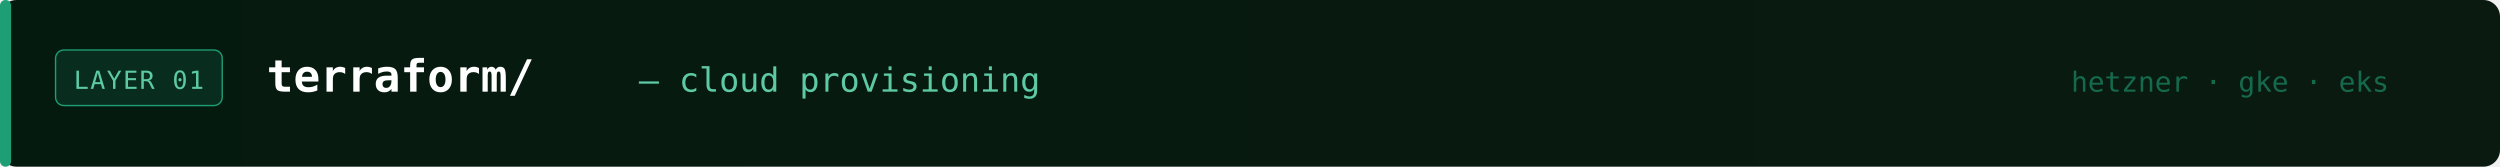
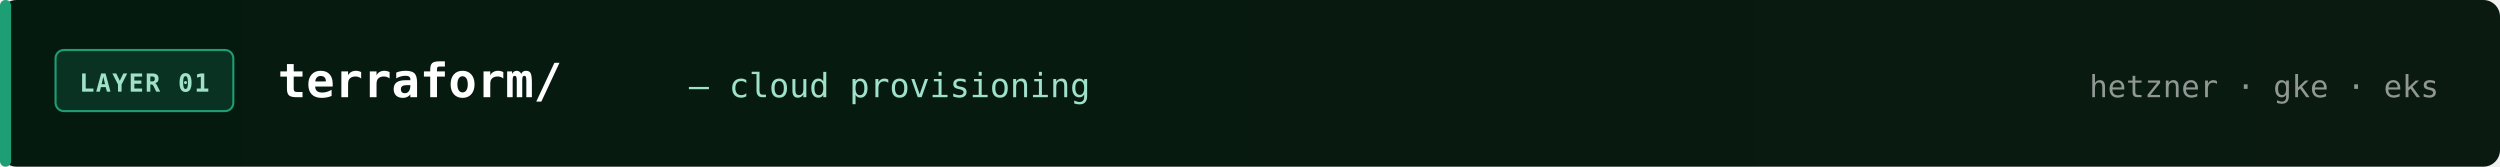
<svg xmlns="http://www.w3.org/2000/svg" width="900" height="60" viewBox="0 0 900 60">
  <defs>
    <linearGradient id="bg1" x1="0%" y1="0%" x2="100%" y2="0%">
      <stop offset="0%" style="stop-color:#051a0f" />
      <stop offset="100%" style="stop-color:#0a1a10" />
    </linearGradient>
  </defs>
  <rect width="900" height="60" fill="url(#bg1)" rx="6" />
  <rect x="0" y="0" width="4" height="60" fill="#1D9E75" rx="2" />
-   <rect x="20" y="18" width="60" height="20" rx="3" fill="#1D9E7525" stroke="#1D9E75" stroke-width="0.5" />
-   <text x="50" y="32" font-family="'SF Mono', monospace" font-size="9" fill="#5DCAA5" text-anchor="middle" letter-spacing="0.5">LAYER 01</text>
-   <text x="96" y="33" font-family="'SF Mono', 'Fira Code', monospace" font-size="16" font-weight="600" fill="#ffffff">terraform/</text>
-   <text x="230" y="33" font-family="'SF Mono', monospace" font-size="12" fill="#5DCAA5">— cloud provisioning</text>
-   <text x="860" y="33" font-family="'SF Mono', monospace" font-size="10" fill="#1D9E75" text-anchor="end" opacity="0.6">hetzner · gke · eks</text>
+   <rect x="20" y="18" width="64" height="22" rx="3" fill="#1D9E7530" stroke="#1D9E75" stroke-width="0.75" />
+   <text x="52" y="33" font-family="'SF Mono',monospace" font-size="9" fill="#9FE1CB" text-anchor="middle" letter-spacing="0.5" font-weight="600">LAYER 01</text>
+   <text x="100" y="35" font-family="'SF Mono','Fira Code',monospace" font-size="17" font-weight="700" fill="#ffffff">terraform/</text>
+   <text x="248" y="35" font-family="'SF Mono',monospace" font-size="12" fill="#9FE1CB">— cloud provisioning</text>
+   <text x="878" y="35" font-family="'SF Mono',monospace" font-size="11" fill="#ffffff" opacity="0.55" text-anchor="end">hetzner · gke · eks</text>
</svg>
